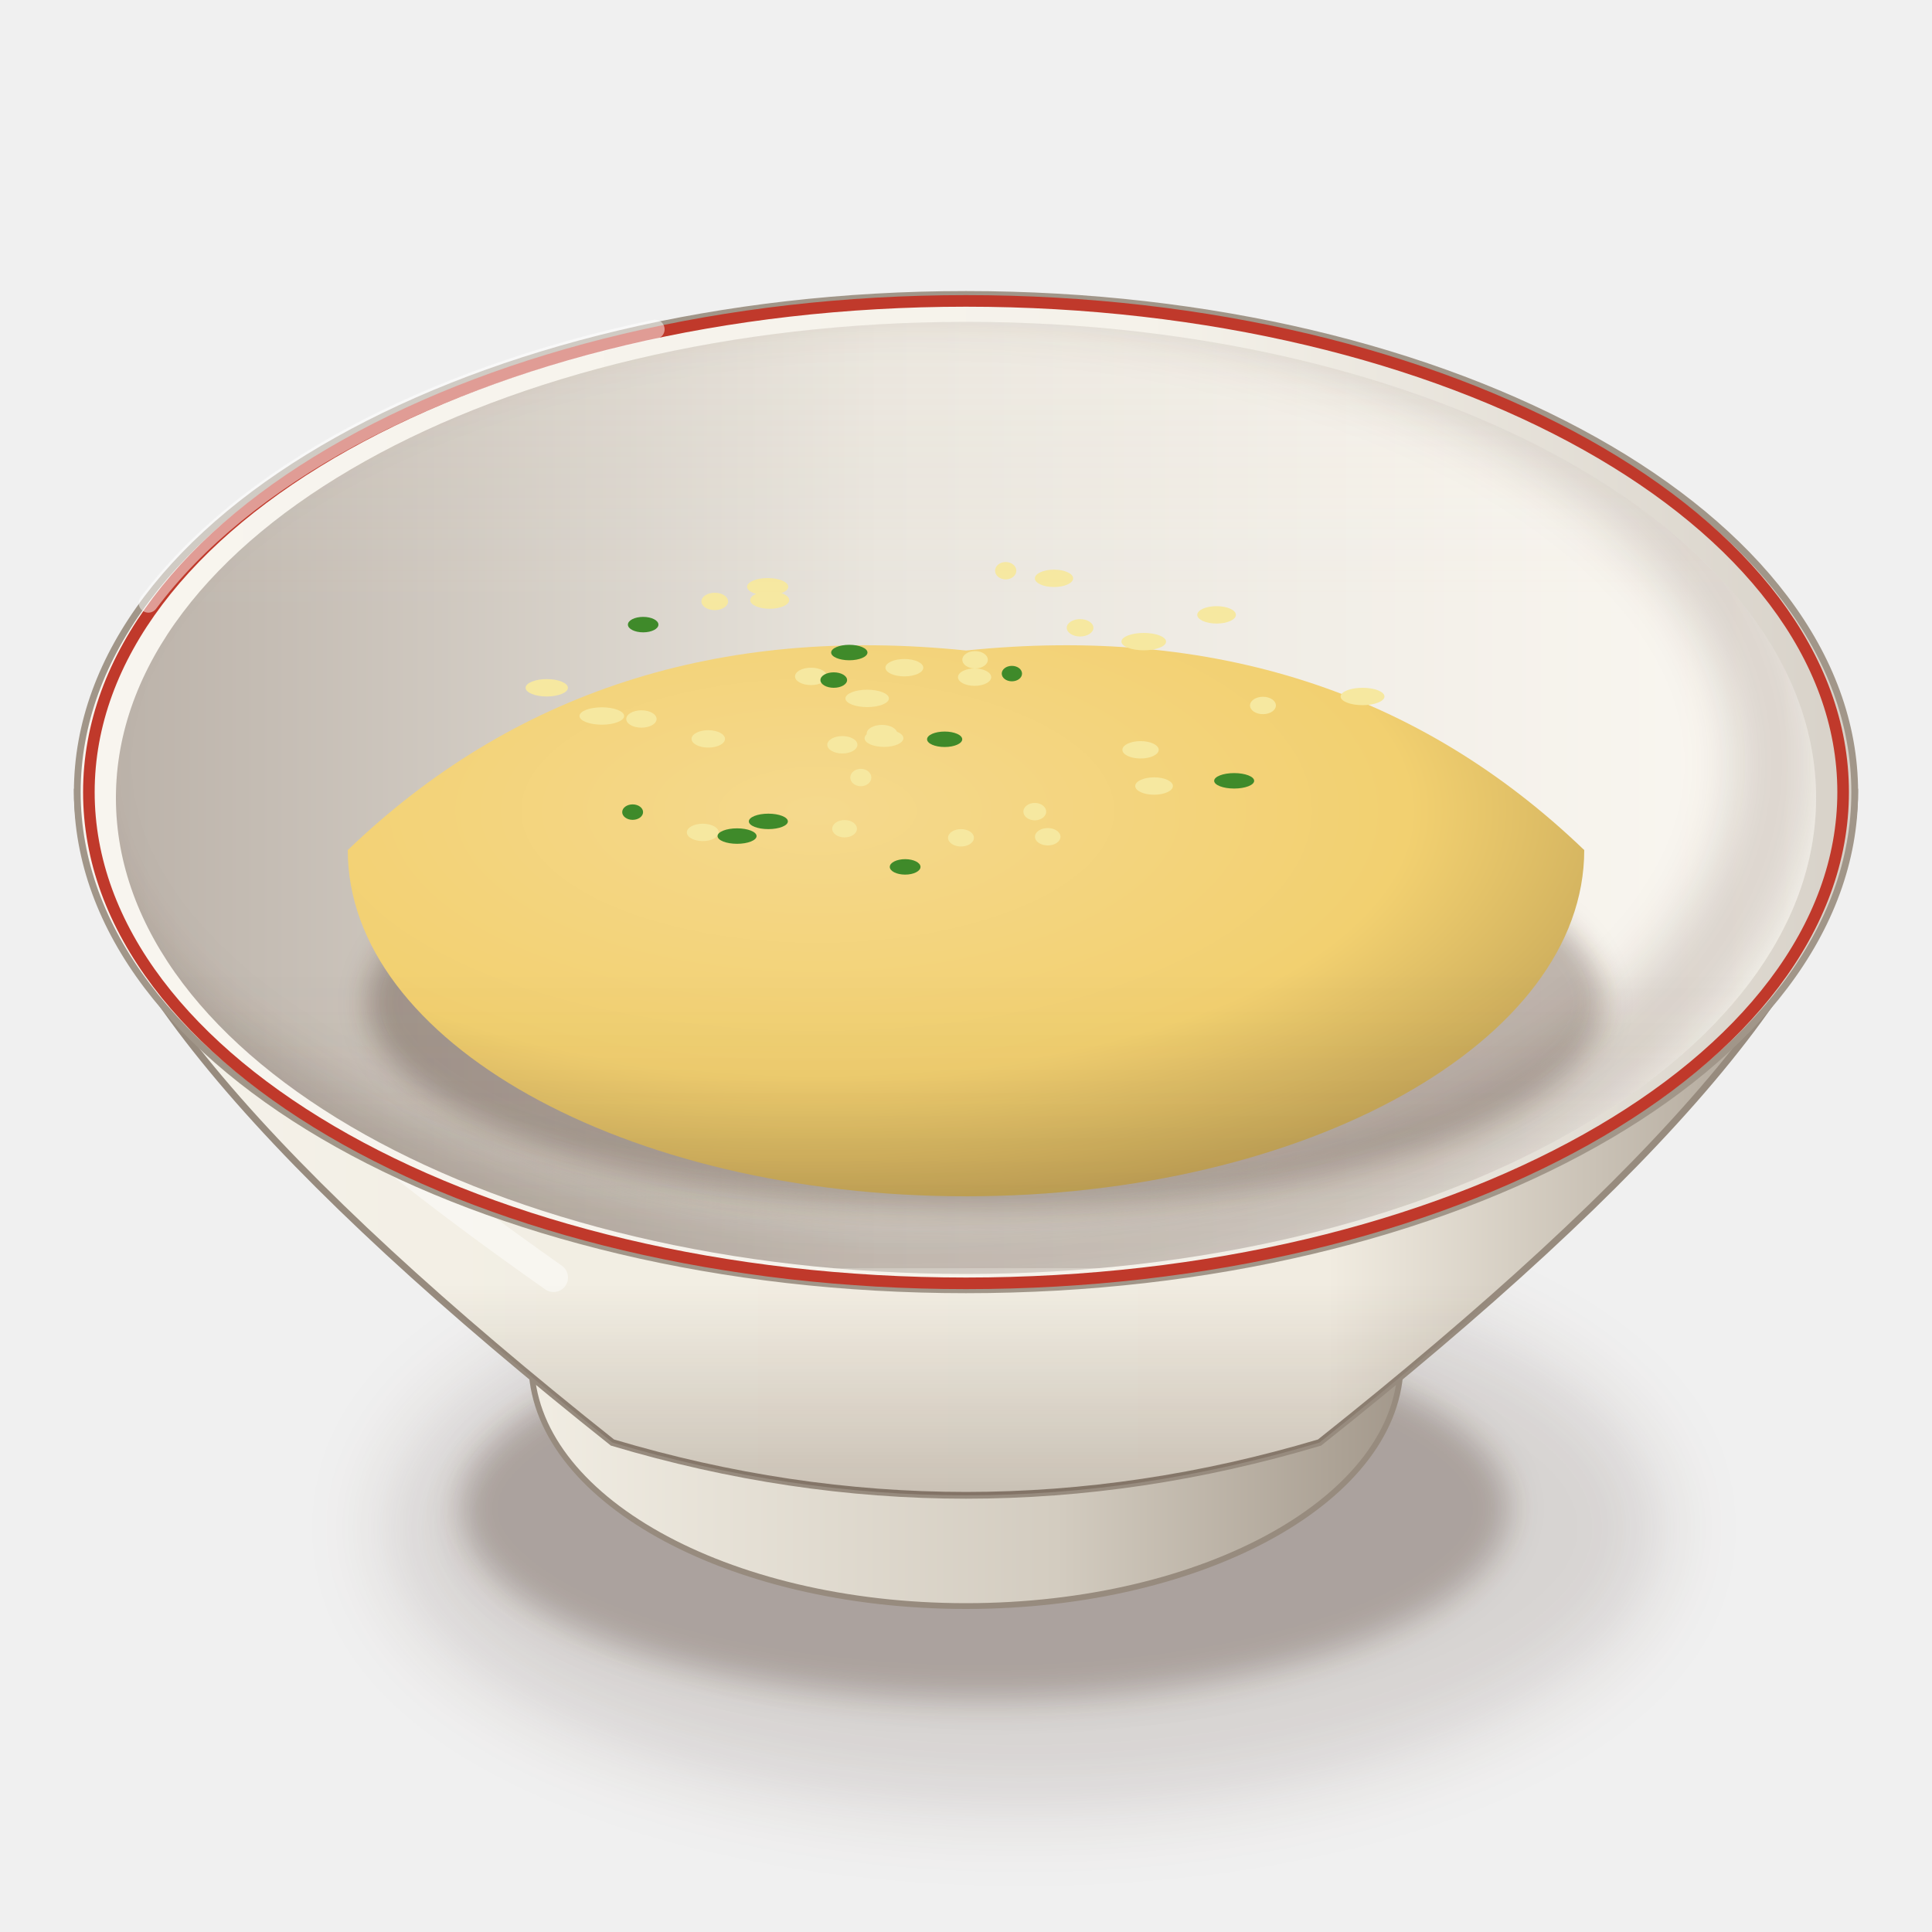
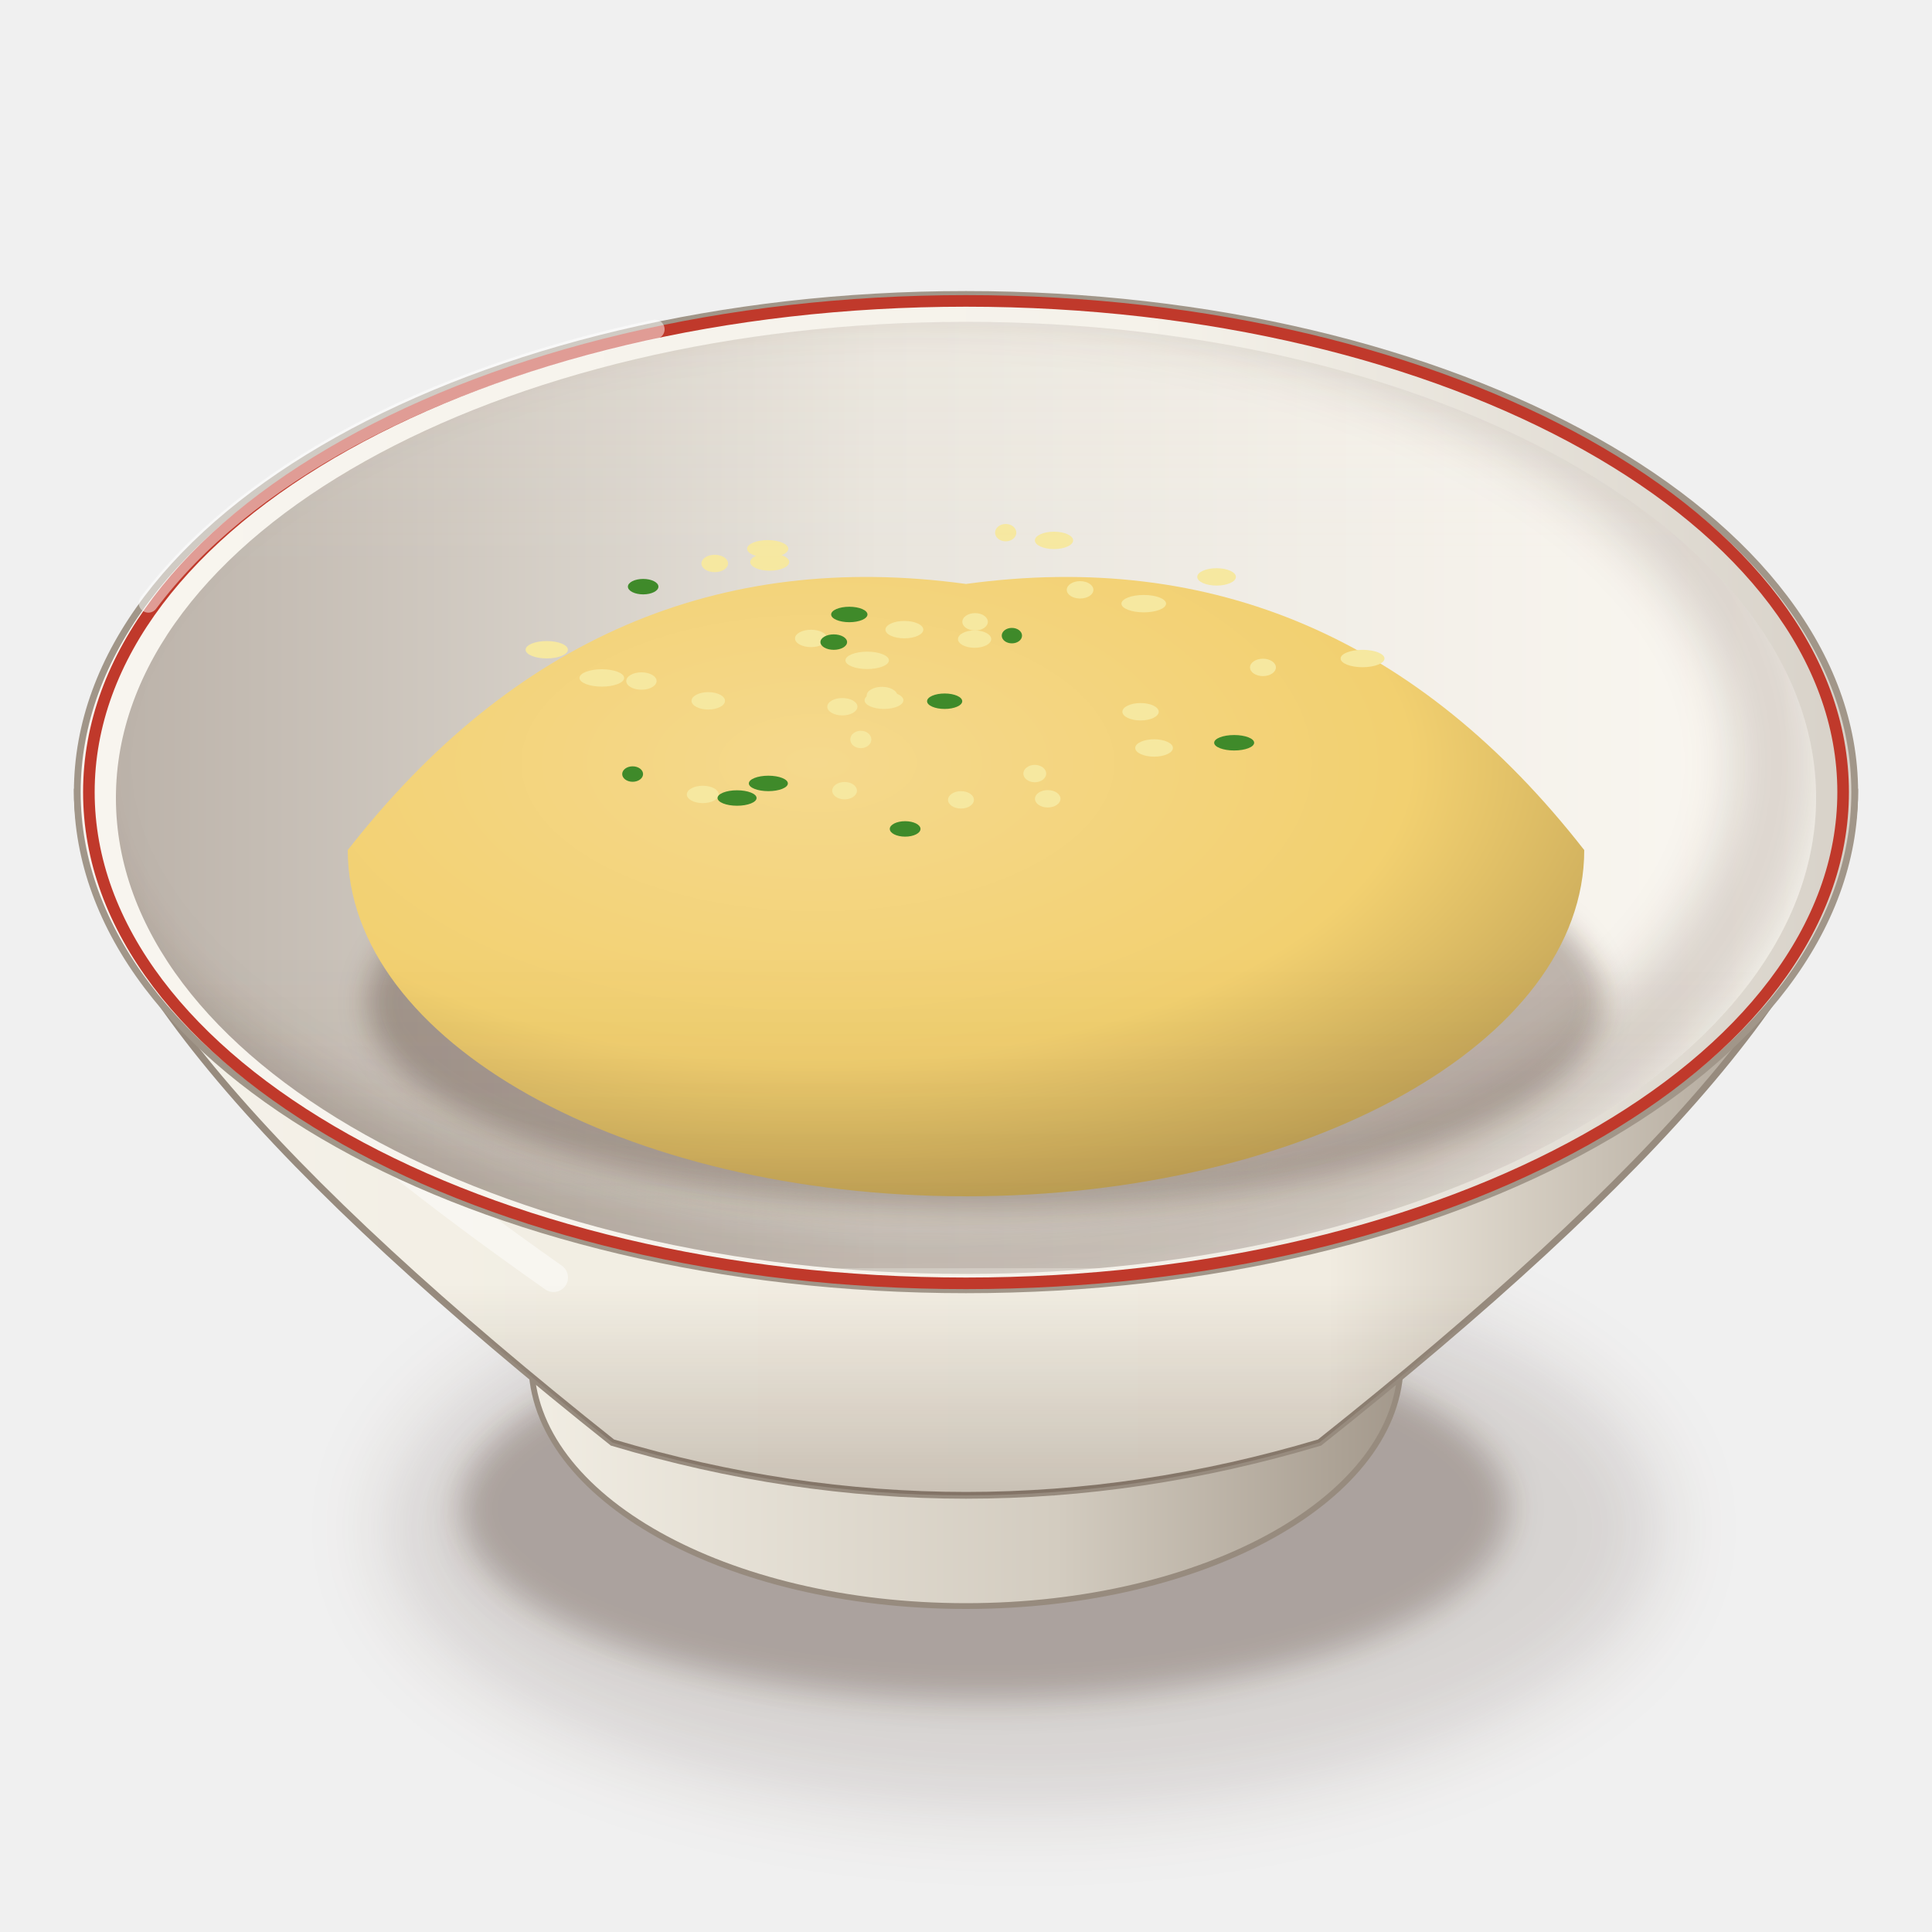
<svg xmlns="http://www.w3.org/2000/svg" viewBox="0 0 200 200" width="400" height="400">
  <defs>
    <filter id="pe_pepian_choclo-1" x="-50%" y="-50%" width="200%" height="200%">
      <feGaussianBlur stdDeviation="4" />
    </filter>
    <filter id="pe_pepian_choclo-2" x="-50%" y="-50%" width="200%" height="200%">
      <feGaussianBlur stdDeviation="1.6" />
    </filter>
    <linearGradient id="pe_pepian_choclo-3" x1="0" y1="0" x2="1" y2="0">
      <stop offset="0" stop-color="#f2eee4" />
      <stop offset="0.6" stop-color="#d3ccc0" />
      <stop offset="1" stop-color="#a19689" />
    </linearGradient>
    <linearGradient id="pe_pepian_choclo-4" x1="0" y1="0" x2="1" y2="0">
      <stop offset="0" stop-color="#f5f2eb" />
      <stop offset="0.28" stop-color="#f2eee3" />
      <stop offset="0.7" stop-color="#f1ece1" />
      <stop offset="1" stop-color="#a19689" />
    </linearGradient>
    <linearGradient id="pe_pepian_choclo-5" x1="0" y1="0" x2="0" y2="1">
      <stop offset="0" stop-color="#3a2212" stop-opacity="0" />
      <stop offset="0.7" stop-color="#3a2212" stop-opacity="0" />
      <stop offset="1" stop-color="#3a2212" stop-opacity="0.22" />
    </linearGradient>
    <linearGradient id="pe_pepian_choclo-6" x1="0" y1="0" x2="1" y2="0">
      <stop offset="0" stop-color="#f8f5ef" />
      <stop offset="0.6" stop-color="#f5f2ea" />
      <stop offset="1" stop-color="#d7d1c8" />
    </linearGradient>
    <linearGradient id="pe_pepian_choclo-7" x1="0" y1="0" x2="1" y2="0">
      <stop offset="0" stop-color="#bcb3aa" />
      <stop offset="0.45" stop-color="#e9e5dd" />
      <stop offset="1" stop-color="#fbf8f2" />
    </linearGradient>
    <clipPath id="pe_pepian_choclo-8">
      <path d="M12,82.6A88,49.28 0 1 0 188,82.6A88,49.28 0 1 0 12,82.6Z" />
    </clipPath>
    <filter id="pe_pepian_choclo-9" x="-50%" y="-50%" width="200%" height="200%">
      <feGaussianBlur stdDeviation="2.5" />
    </filter>
    <clipPath id="pe_pepian_choclo-10">
      <path d="M12,82.6 A88,49.28 0 0 0 188,82.6 L200,82.6 L200,0 L0,0 L0,82.6Z" />
    </clipPath>
    <filter id="pe_pepian_choclo-11" x="-50%" y="-50%" width="200%" height="200%">
      <feGaussianBlur stdDeviation="1.4" />
    </filter>
    <radialGradient id="pe_pepian_choclo-12" cx="0.38" cy="0.3" r="0.8">
      <stop offset="0" stop-color="#f5d98d" />
      <stop offset="0.6" stop-color="#f2d070" />
      <stop offset="1" stop-color="#b69850" />
    </radialGradient>
    <linearGradient id="pe_pepian_choclo-13" x1="0" y1="0" x2="0" y2="1">
      <stop offset="0" stop-color="#fff8ec" stop-opacity="0.2" />
      <stop offset="0.45" stop-color="#fff8ec" stop-opacity="0" />
      <stop offset="0.75" stop-color="#3a2212" stop-opacity="0" />
      <stop offset="1" stop-color="#3a2212" stop-opacity="0.1" />
    </linearGradient>
  </defs>
  <ellipse cx="106" cy="158.18" rx="66.08" ry="29.08" fill="#3a2212" opacity="0.14" filter="url(#pe_pepian_choclo-1)" />
  <ellipse cx="102" cy="156.18" rx="54.28" ry="19.82" fill="#3a2212" opacity="0.28" filter="url(#pe_pepian_choclo-2)" />
  <path d="M53,135.06 L55,141.06 A45,25.2 0 0 0 145,141.06 L147,135.06Z" fill="url(#pe_pepian_choclo-3)" stroke="#978b7e" stroke-width=".6" />
  <path d="M8,82 C8,98.8 29,122 63.4,149.33 Q100,160.26 136.6,149.33 C171,122 192,98.8 192,82Z" fill="url(#pe_pepian_choclo-4)" stroke="#978b7e" stroke-width=".7" />
  <path d="M8,82 C8,98.8 29,122 63.4,149.33 Q100,160.26 136.6,149.33 C171,122 192,98.8 192,82Z" fill="url(#pe_pepian_choclo-5)" />
  <path d="M16,92 Q20,106 57.3,132.25" stroke="#fff" stroke-width="3" fill="none" stroke-linecap="round" opacity="0.45" />
  <path d="M8,82A92,51.52 0 1 0 192,82A92,51.52 0 1 0 8,82Z" fill="url(#pe_pepian_choclo-6)" stroke="#a19689" stroke-width=".7" />
  <path d="M12,82.6A88,49.28 0 1 0 188,82.6A88,49.28 0 1 0 12,82.6Z" fill="url(#pe_pepian_choclo-7)" />
  <g clip-path="url(#pe_pepian_choclo-8)">
    <path d="M4,79A90,51.28 0 1 0 184,79A90,51.28 0 1 0 4,79Z" fill="none" stroke="#3a2212" stroke-width="9" opacity=".16" filter="url(#pe_pepian_choclo-9)" />
  </g>
  <path d="M9.2,82A90.8,50.85 0 1 0 190.8,82A90.8,50.85 0 1 0 9.2,82Z" fill="none" stroke="#c0392b" stroke-width="1.2" />
  <g clip-path="url(#pe_pepian_choclo-10)">
    <ellipse cx="102" cy="103.74" rx="64" ry="21.5" fill="#3a2212" opacity="0.3" filter="url(#pe_pepian_choclo-11)" />
-     <path d="M36,88 Q61.6,63.4 100,67.34 Q138.4,63.4 164,88 A64,35.84 0 0 1 36,88Z" fill="url(#pe_pepian_choclo-12)" />
-     <ellipse cx="87.43" cy="85.79" rx="1.28" ry="0.9" fill="#f6e8a0" />
-     <ellipse cx="72.75" cy="86.17" rx="1.65" ry="0.9" fill="#f6e8a0" />
-     <ellipse cx="89.77" cy="72.3" rx="2.25" ry="0.9" fill="#f6e8a0" />
-     <ellipse cx="100.89" cy="70.1" rx="1.72" ry="0.9" fill="#f6e8a0" />
-     <ellipse cx="56.6" cy="71.2" rx="2.19" ry="0.9" fill="#f6e8a0" />
-     <ellipse cx="87.2" cy="77.1" rx="1.56" ry="0.9" fill="#f6e8a0" />
-     <ellipse cx="93.62" cy="69.12" rx="1.96" ry="0.9" fill="#f6e8a0" />
-     <ellipse cx="104.11" cy="59.08" rx="1.1" ry="0.9" fill="#f6e8a0" />
-     <ellipse cx="79.68" cy="62.12" rx="2.02" ry="0.9" fill="#f6e8a0" />
-     <ellipse cx="125.94" cy="63.65" rx="2" ry="0.9" fill="#f6e8a0" />
-     <ellipse cx="141.05" cy="72.1" rx="2.27" ry="0.9" fill="#f6e8a0" />
-     <ellipse cx="91.51" cy="76.42" rx="2.01" ry="0.9" fill="#f6e8a0" />
-     <ellipse cx="109.11" cy="59.87" rx="1.98" ry="0.9" fill="#f6e8a0" />
-     <ellipse cx="83.96" cy="70.02" rx="1.66" ry="0.9" fill="#f6e8a0" />
-     <ellipse cx="99.48" cy="86.73" rx="1.34" ry="0.9" fill="#f6e8a0" />
-     <ellipse cx="79.47" cy="60.74" rx="2.13" ry="0.9" fill="#f6e8a0" />
-     <ellipse cx="107.12" cy="84.02" rx="1.18" ry="0.9" fill="#f6e8a0" />
-     <ellipse cx="111.81" cy="64.99" rx="1.38" ry="0.9" fill="#f6e8a0" />
-     <ellipse cx="66.4" cy="74.43" rx="1.57" ry="0.9" fill="#f6e8a0" />
-     <ellipse cx="100.94" cy="68.3" rx="1.32" ry="0.9" fill="#f6e8a0" />
-     <ellipse cx="73.99" cy="62.26" rx="1.38" ry="0.9" fill="#f6e8a0" />
-     <ellipse cx="91.3" cy="75.94" rx="1.58" ry="0.9" fill="#f6e8a0" />
-     <ellipse cx="89.11" cy="80.49" rx="1.09" ry="0.9" fill="#f6e8a0" />
-     <ellipse cx="118.07" cy="77.62" rx="1.88" ry="0.9" fill="#f6e8a0" />
-     <ellipse cx="118.4" cy="66.42" rx="2.31" ry="0.9" fill="#f6e8a0" />
-     <ellipse cx="108.46" cy="86.62" rx="1.32" ry="0.9" fill="#f6e8a0" />
-     <ellipse cx="130.74" cy="73.03" rx="1.34" ry="0.9" fill="#f6e8a0" />
-     <ellipse cx="73.32" cy="76.49" rx="1.73" ry="0.9" fill="#f6e8a0" />
-     <ellipse cx="62.3" cy="74.12" rx="2.31" ry="0.9" fill="#f6e8a0" />
-     <ellipse cx="119.47" cy="81.37" rx="1.95" ry="0.9" fill="#f6e8a0" />
-     <ellipse cx="65.49" cy="84.07" rx="1.08" ry="0.8" fill="#3f8a2a" />
-     <ellipse cx="66.58" cy="64.66" rx="1.58" ry="0.8" fill="#3f8a2a" />
-     <ellipse cx="127.76" cy="80.83" rx="2.07" ry="0.8" fill="#3f8a2a" />
-     <ellipse cx="87.92" cy="67.55" rx="1.88" ry="0.8" fill="#3f8a2a" />
-     <ellipse cx="76.3" cy="86.55" rx="2.02" ry="0.8" fill="#3f8a2a" />
-     <ellipse cx="104.75" cy="69.73" rx="1.05" ry="0.8" fill="#3f8a2a" />
-     <ellipse cx="97.79" cy="76.53" rx="1.82" ry="0.8" fill="#3f8a2a" />
-     <ellipse cx="86.31" cy="70.4" rx="1.38" ry="0.8" fill="#3f8a2a" />
-     <ellipse cx="93.7" cy="89.74" rx="1.59" ry="0.8" fill="#3f8a2a" />
-     <ellipse cx="79.54" cy="85.03" rx="2.02" ry="0.8" fill="#3f8a2a" />
+     <path d="M36,88 Q61.6,55.2 100,60.45 Q138.4,55.2 164,88 A64,35.84 0 0 1 36,88Z" fill="url(#pe_pepian_choclo-12)" />
+     <ellipse cx="87.43" cy="81.85" rx="1.28" ry="0.9" fill="#f6e8a0" />
+     <ellipse cx="72.75" cy="82.24" rx="1.65" ry="0.9" fill="#f6e8a0" />
+     <ellipse cx="89.77" cy="68.36" rx="2.25" ry="0.9" fill="#f6e8a0" />
+     <ellipse cx="100.89" cy="66.16" rx="1.72" ry="0.9" fill="#f6e8a0" />
+     <ellipse cx="56.6" cy="67.26" rx="2.19" ry="0.9" fill="#f6e8a0" />
+     <ellipse cx="87.2" cy="73.16" rx="1.56" ry="0.9" fill="#f6e8a0" />
+     <ellipse cx="93.62" cy="65.18" rx="1.96" ry="0.9" fill="#f6e8a0" />
+     <ellipse cx="104.11" cy="55.14" rx="1.1" ry="0.9" fill="#f6e8a0" />
+     <ellipse cx="79.68" cy="58.18" rx="2.02" ry="0.9" fill="#f6e8a0" />
+     <ellipse cx="125.94" cy="59.72" rx="2" ry="0.9" fill="#f6e8a0" />
+     <ellipse cx="141.05" cy="68.17" rx="2.27" ry="0.9" fill="#f6e8a0" />
+     <ellipse cx="91.51" cy="72.49" rx="2.01" ry="0.9" fill="#f6e8a0" />
+     <ellipse cx="109.11" cy="55.94" rx="1.98" ry="0.9" fill="#f6e8a0" />
+     <ellipse cx="83.96" cy="66.09" rx="1.66" ry="0.9" fill="#f6e8a0" />
+     <ellipse cx="99.48" cy="82.8" rx="1.34" ry="0.9" fill="#f6e8a0" />
+     <ellipse cx="79.47" cy="56.81" rx="2.13" ry="0.9" fill="#f6e8a0" />
+     <ellipse cx="107.12" cy="80.08" rx="1.18" ry="0.9" fill="#f6e8a0" />
+     <ellipse cx="111.81" cy="61.06" rx="1.38" ry="0.9" fill="#f6e8a0" />
+     <ellipse cx="66.4" cy="70.5" rx="1.57" ry="0.9" fill="#f6e8a0" />
+     <ellipse cx="100.94" cy="64.37" rx="1.32" ry="0.9" fill="#f6e8a0" />
+     <ellipse cx="73.99" cy="58.33" rx="1.38" ry="0.9" fill="#f6e8a0" />
+     <ellipse cx="91.3" cy="72" rx="1.58" ry="0.9" fill="#f6e8a0" />
+     <ellipse cx="89.11" cy="76.55" rx="1.09" ry="0.9" fill="#f6e8a0" />
+     <ellipse cx="118.07" cy="73.68" rx="1.88" ry="0.9" fill="#f6e8a0" />
+     <ellipse cx="118.4" cy="62.49" rx="2.31" ry="0.9" fill="#f6e8a0" />
+     <ellipse cx="108.46" cy="82.69" rx="1.32" ry="0.9" fill="#f6e8a0" />
+     <ellipse cx="130.74" cy="69.09" rx="1.34" ry="0.9" fill="#f6e8a0" />
+     <ellipse cx="73.32" cy="72.55" rx="1.73" ry="0.9" fill="#f6e8a0" />
+     <ellipse cx="62.3" cy="70.18" rx="2.31" ry="0.9" fill="#f6e8a0" />
+     <ellipse cx="119.47" cy="77.43" rx="1.95" ry="0.9" fill="#f6e8a0" />
+     <ellipse cx="65.49" cy="80.13" rx="1.08" ry="0.8" fill="#3f8a2a" />
+     <ellipse cx="66.58" cy="60.73" rx="1.58" ry="0.8" fill="#3f8a2a" />
+     <ellipse cx="127.76" cy="76.89" rx="2.07" ry="0.8" fill="#3f8a2a" />
+     <ellipse cx="87.92" cy="63.61" rx="1.88" ry="0.8" fill="#3f8a2a" />
+     <ellipse cx="76.3" cy="82.61" rx="2.02" ry="0.8" fill="#3f8a2a" />
+     <ellipse cx="104.75" cy="65.8" rx="1.05" ry="0.8" fill="#3f8a2a" />
+     <ellipse cx="97.79" cy="72.59" rx="1.82" ry="0.8" fill="#3f8a2a" />
+     <ellipse cx="86.31" cy="66.47" rx="1.38" ry="0.8" fill="#3f8a2a" />
+     <ellipse cx="93.7" cy="85.81" rx="1.59" ry="0.8" fill="#3f8a2a" />
+     <ellipse cx="79.54" cy="81.1" rx="2.02" ry="0.8" fill="#3f8a2a" />
  </g>
-   <rect x="0" y="8.72" width="200" height="122.56" fill="url(#pe_pepian_choclo-13)" clip-path="url(#pe_pepian_choclo-8)" />
+   <rect x="0" y="0.72" width="200" height="130.56" fill="url(#pe_pepian_choclo-13)" clip-path="url(#pe_pepian_choclo-8)" />
  <path d="M15.36,62.42 A92,51.52 0 0 1 67.8,34.09" stroke="#fff" stroke-width="2" fill="none" stroke-linecap="round" opacity="0.5" />
</svg>
